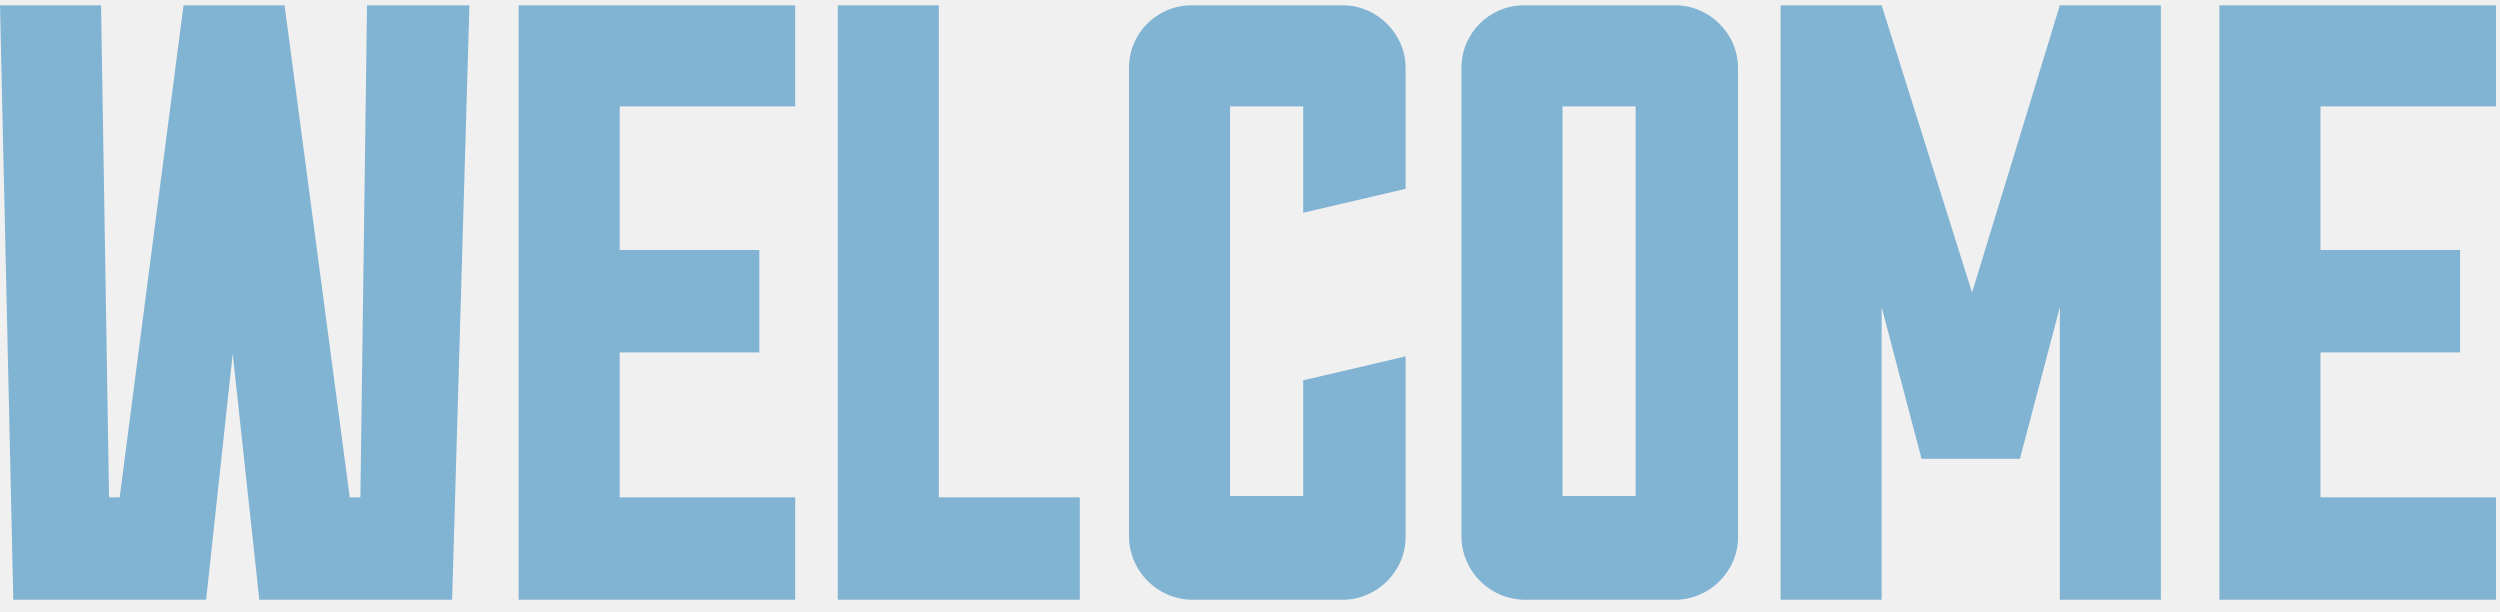
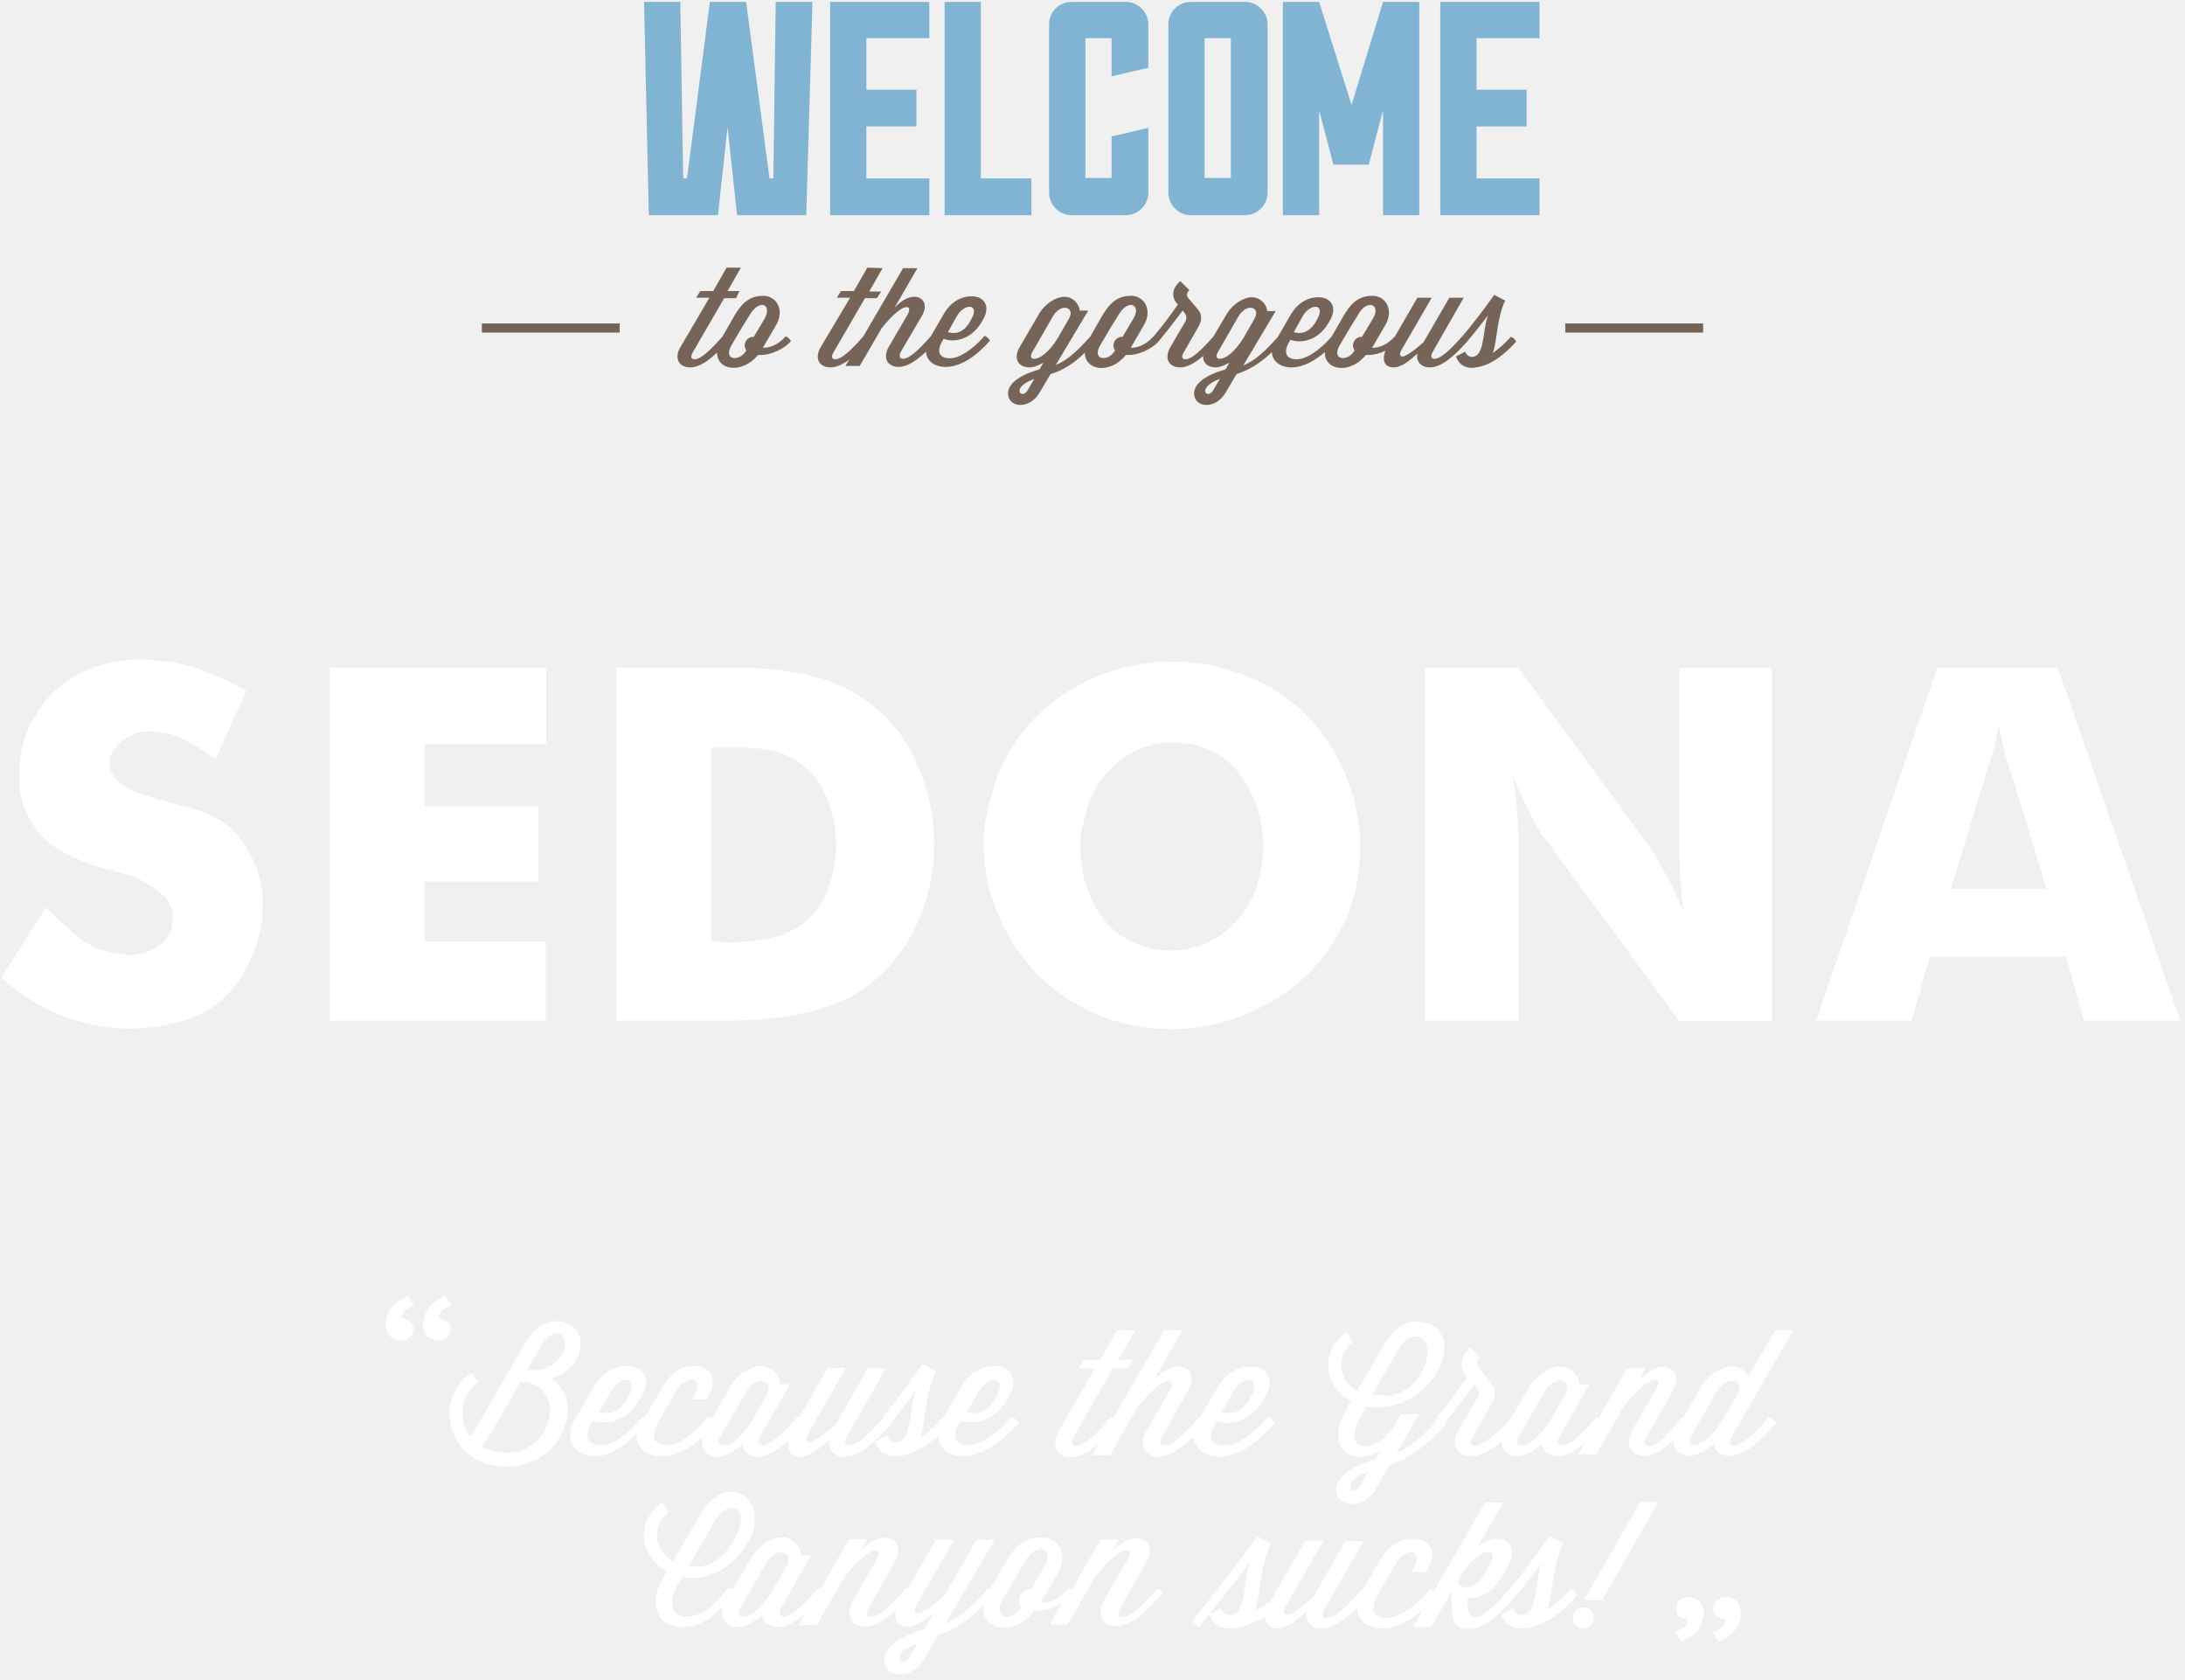
- <svg xmlns="http://www.w3.org/2000/svg" width="188" height="46" fill="none">
-   <path d="M187.7 37.4v7.7h-20.8V.4h20.8V8h-13.2v10.8H185v7.7h-10.5v10.9h13.2ZM154.9.4h7.6v44.7h-7.6v-22l-3 11.4h-7.4l-3-11.4v22h-7.6V.4h7.6l6.8 21.6L154.9.4ZM123 8h-5.5v29.3h5.5V8Zm3-7.6c2.5 0 4.7 2.1 4.7 4.7v35.3c0 2.6-2.2 4.7-4.7 4.7h-11.4a4.8 4.8 0 0 1-4.7-4.7V5.1c0-2.6 2.1-4.7 4.7-4.7H126ZM98 28.6l7.7-1.8v13.6c0 2.6-2.2 4.7-4.7 4.7H89.6a4.8 4.8 0 0 1-4.7-4.7V5.1c0-2.6 2.1-4.7 4.7-4.7H101c2.5 0 4.7 2.1 4.7 4.7v9.1L98 16V8h-5.5v29.3H98v-8.7Zm-16.8 8.8v7.7H63V.4h7.6v37h10.6Zm-21.4 0v7.7H39V.4h20.8V8H46.6v10.8h10.5v7.7H46.6v10.9h13.2ZM27.6.4h7.7L34 45.1H19.5l-2-18.5-2 18.5H1L0 .4h7.6l.6 37H9l4.8-37h7.6l4.9 37h.8l.5-37Z" fill="#81B3D3" />
+ <svg xmlns="http://www.w3.org/2000/svg" width="458" height="352" viewBox="0 0 458 352" fill="none">
+   <path d="M152.3 56.1L149.5 61H146.8L145.9 62.4H148.7L142.6 72.8C141.3 75 142.2 77 144.7 77C146.5 77 148.4 75.7 150.3 73.9C150.3 77.7 155.6 78.4 158.9 74.4H159.6C161.4 74.4 164.2 73.3 165.8 71.5C165.6 71.1 165.1 70.6 164.7 70.5L164.5 70.7C163.1 72.2 161.5 72.9 159.9 72.9L162.7 68.1C164.5 65 162.8 62 160 62C157.7 62 155.9 62.9 154.1 65.9L152.6 68.5L151.4 70.6L151.2 70.8C149 73.3 146.9 75.3 145.6 75.3C144.9 75.3 144.6 74.8 145.3 73.7L151.8 62.5H154.3L155 61H152.5L155.3 56.1H152.3ZM159.8 63.9C160.8 64 161.2 65.2 160.2 66.9L158 70.6H157.9C156.9 70.6 156.1 71.4 156.1 72.4C156.1 72.8 156.2 73.1 156.4 73.4V73.5C155 75.9 151.5 75.5 153.3 72.4L155.6 68.5L157.1 66.1C158 64.5 159.1 63.9 159.8 63.9ZM181.8 56.1L179 61H176.3L175.4 62.4H178.2L172 72.8C170.7 75 171.6 77 174.1 77C175.3 77 176.6 76.4 178 75.4L177.2 76.7H180.2L184.8 68.8C189.4 63 191.5 63.8 190.2 66L186.3 72.7C185 74.9 185.9 76.9 188.4 76.9C190.2 76.9 192.2 75.5 194.1 73.7C194.2 75.6 195.8 76.9 198.2 76.9C201.6 76.9 205 74.3 207.5 71.4C207.3 71 206.8 70.5 206.4 70.4L206.2 70.6C204 73.1 201.2 75.1 199.1 75.1C197.2 75.1 196.1 74 197.5 71.5L197.8 71C199.7 71.8 203.4 71.4 205.7 67.6L206.1 66.9C207.7 64.1 206.2 62.1 203.7 62.1C201.3 62.1 199.3 63.4 198 65.5L195.1 70.5L194.9 70.7C192.7 73.2 190.6 75.2 189.3 75.2C188.6 75.2 188.3 74.7 188.9 73.6L193.3 66.1C194.6 63.8 193.4 62.2 191.7 62.2C190.4 62.2 189 62.9 187.5 64.5L192.3 56.2H189.3L180.9 70.6L180.7 70.8C178.5 73.3 176.4 75.3 175.1 75.3C174.4 75.3 174.1 74.8 174.8 73.7L181.3 62.5H183.8L184.7 61.1H182.2L185 56.2L181.8 56.1ZM203.1 64.3C204.1 64.2 204.6 65.2 203.6 66.9L203.2 67.6C201.8 70 199.8 70 198.7 69.6L200.6 66.2C201.3 65 202.3 64.4 203.1 64.3ZM247.4 58.9C245.7 60.4 245.5 62.1 246.6 63.5L246.9 63.8C245.6 65.7 243.8 68.2 241.8 70.5L241.6 70.7C240.2 72.2 238.6 72.9 237 72.9L239.8 68.1C241.6 65 239.9 62 237.1 62C234.8 62 233 62.9 231.2 65.9L229.7 68.5L228.5 70.6L228.3 70.8C225.8 73.6 223.7 75.5 221.3 76.5L228.1 65.1H226.3C226.3 63.9 225 62.2 223.1 62.2C221.5 62.2 219.2 63.5 217.9 65.6L213.7 72.8C212.4 75 213.3 77 215.8 77C216.6 77 217.7 76.6 218.7 76L217.9 77.4C213.8 78.6 211.3 80.3 211.3 82.5C211.3 85.4 215.7 86 217.9 82.3L220.2 78.4C222.6 77.7 225 76.3 227.4 73.9C227.4 77.7 232.7 78.5 236 74.4H236.7C238.5 74.4 241.3 73.3 242.9 71.5C244.3 69.8 245.5 68.3 247.9 65.1L248.3 65.6C248.7 66.1 248.8 66.7 248.5 67.3L245.3 72.8C244 75 244.9 77 247.4 77C248.9 77 250.6 76 252.2 74.6C252.1 76 253.1 77 254.8 77C255.6 77 256.7 76.6 257.7 76L256.9 77.4C252.8 78.6 250.3 80.3 250.3 82.5C250.3 85.4 254.7 86 256.9 82.3L259.2 78.4C261.7 77.6 264.1 76.2 266.6 73.8C266.7 75.7 268.3 77 270.7 77C273.2 77 275.6 75.6 277.7 73.8C277.6 77.7 283 78.5 286.3 74.4H287C287.9 74.4 289.2 74.1 290.4 73.5C289.6 75.6 290.3 77 292.1 77C293.8 77 295.6 75.5 297.1 74.1C296.8 75.7 297.8 77 299.7 77C302.2 77 305.1 74.4 307.6 71.5C309.3 69.5 310.8 67.5 311.9 66.1C310.7 69.2 311.3 74.8 308.5 74.8C307.5 74.8 307.1 73.7 307.1 73.7L305.2 74.7C305.2 74.7 305.8 77.1 308.5 77.1C308.8 77.1 309.1 77.1 309.3 77H309.4C312.5 76.6 315.5 74.2 317.8 71.6C317.6 71.1 317.1 70.7 316.7 70.6L316.5 70.8C315.4 72 314.2 73.1 312.9 74C313.9 71.2 313.7 66.8 315.5 63L313.2 61.8C312 63.5 309.2 67.4 306.5 70.5L306.3 70.7C304.1 73.2 302 75.2 300.7 75.2C300 75.2 299.7 74.7 300.4 73.6L306.8 62.4H303.8L298.4 71.7C296.1 73.8 294.3 74.9 293.8 74.7C293 74.4 293.8 73.3 294.2 72.6L300.1 62.4H297.1L292.4 70.5L292.2 70.7C290.8 72.2 289.2 72.9 287.6 72.9L290.4 68.1C292.2 65 290.5 62 287.7 62C285.4 62 283.6 62.9 281.8 65.9L280.3 68.5L279.1 70.6L278.9 70.8C276.7 73.3 273.9 75.3 271.8 75.3C269.9 75.3 268.8 74.2 270.2 71.7L270.5 71.2C272.4 72 276.1 71.6 278.4 67.8L278.8 67.1C280.4 64.3 278.9 62.3 276.4 62.3C274 62.3 272 63.6 270.7 65.7L267.8 70.7L267.6 70.9C265.1 73.7 263 75.6 260.6 76.6L267.4 65.2H265.6C265.6 64 264.3 62.3 262.4 62.3C260.8 62.3 258.5 63.6 257.2 65.7L254.3 70.6L254.1 70.8C251.9 73.3 249.8 75.3 248.5 75.3C247.8 75.3 247.5 74.8 248.2 73.7L251.2 68.5C252.2 66.7 251.8 65.6 250.8 64.5L249.1 62.5C248.7 62 248.7 61.4 249.3 60.8L247.4 58.9ZM237.1 63.9C238.1 64 238.6 65.2 237.5 66.9L235.3 70.6H235.2C234.2 70.6 233.4 71.4 233.4 72.4C233.4 72.8 233.5 73.1 233.7 73.4V73.5C232.3 75.9 228.8 75.5 230.6 72.4L232.9 68.5L234.4 66.1C235.3 64.5 236.3 63.9 237.1 63.9ZM287.3 63.9C288.3 64 288.8 65.2 287.7 66.9L285.5 70.6H285.4C284.4 70.6 283.6 71.4 283.6 72.4C283.6 72.8 283.7 73.1 283.9 73.4V73.5C282.5 75.9 279 75.5 280.8 72.4L283.1 68.5L284.6 66.1C285.4 64.5 286.5 63.9 287.3 63.9ZM275.6 64.3C276.6 64.2 277.1 65.2 276.1 66.9L275.7 67.6C274.2 70 272.3 70 271.2 69.6L273.1 66.2C273.8 65 274.8 64.4 275.6 64.3ZM223.2 64.5C224.2 64.5 224.9 65.4 224 66.9L221.7 70.9C219.9 73.8 218 75.2 216.8 75.2C216.1 75.2 215.8 74.7 216.5 73.6L220.7 66.3C221.4 65.1 222.4 64.5 223.2 64.5ZM262.1 64.5C263.1 64.5 263.8 65.4 262.9 66.9L260.6 70.9C258.8 73.8 256.9 75.2 255.7 75.2C255 75.2 254.7 74.7 255.4 73.6L259.6 66.3C260.3 65.1 261.3 64.5 262.1 64.5ZM216.8 79.4L215.4 81.8C214.8 82.9 213.7 82.7 213.7 81.9C213.7 81.2 214.5 80.3 216.8 79.4ZM255.7 79.4L254.3 81.8C253.7 82.9 252.6 82.7 252.6 81.9C252.7 81.2 253.4 80.3 255.7 79.4ZM101 67.8H129.9V69.7H101V67.8ZM328.1 67.8H357V69.7H328.1V67.8Z" fill="#766458" />
+   <path d="M322.7 37.4V45.1H301.9V0.4H322.7V8H309.5V18.8H320V26.5H309.5V37.4H322.7ZM289.9 0.4H297.5V45.1H289.9V23.1L286.9 34.5H279.5L276.5 23.1V45.1H268.9V0.4H276.5L283.3 22L289.9 0.4ZM258 8H252.5V37.3H258V8ZM261 0.4C263.5 0.4 265.7 2.5 265.7 5.1V40.4C265.7 43 263.5 45.1 261 45.1H249.6C247 45.1 244.9 42.9 244.9 40.4V5.1C244.9 2.5 247 0.4 249.6 0.4H261ZM233 28.6L240.7 26.8V40.4C240.7 43 238.5 45.1 236 45.1H224.6C222 45.1 219.9 42.9 219.9 40.4V5.1C219.9 2.5 222 0.4 224.6 0.4H236C238.5 0.4 240.7 2.5 240.7 5.1V14.2L233 16V8H227.5V37.3H233V28.6ZM216.2 37.4V45.1H198V0.4H205.6V37.4H216.2ZM194.8 37.4V45.1H174V0.4H194.8V8H181.6V18.8H192.1V26.5H181.6V37.4H194.8ZM162.6 0.4H170.3L169 45.1H154.5L152.5 26.6L150.5 45.1H136L135 0.4H142.6L143.2 37.4H144L148.8 0.4H156.4L161.3 37.4H162.1L162.6 0.4Z" fill="#81B3D3" />
+   <path d="M380.7 213.9L406.1 139.9H431.3L457 213.9H436.8L433.1 200.5H404.5L400.7 213.9H380.7ZM416.4 161.8L408.9 186.3H429L421.5 161.8C421.1 160.6 420.7 159.4 420.3 158.2C420 156.9 419.7 155.7 419.5 154.4C419.3 153.9 419.2 153.5 419.2 153.1C419.1 152.6 419 152.2 419 151.8C418.9 152.2 418.8 152.6 418.7 153.1C418.6 153.5 418.5 153.9 418.5 154.4C418.4 154.6 418.4 154.7 418.4 154.9C418.4 155 418.4 155.1 418.3 155.2C418.1 156.3 417.8 157.5 417.5 158.6C417 159.6 416.7 160.7 416.4 161.8ZM298.7 213.9V139.9H318.2L346.1 177.9C346.8 179 347.5 180.2 348.1 181.4C348.8 182.6 349.5 183.8 350.1 185L351.5 188C352 189 352.4 190 352.9 190.9C352.8 190.1 352.7 189.3 352.6 188.5C352.5 187.7 352.4 186.9 352.4 186.1C352.2 184.5 352.1 182.9 352.1 181.3C352 179.6 352 178 352 176.3V140H371.4V214H352L323.9 175.8C323.1 174.9 322.4 173.8 321.7 172.5C321 171.2 320.3 169.8 319.7 168.4C319.3 167.4 318.8 166.5 318.3 165.5C317.9 164.6 317.6 163.6 317.1 162.7C317.5 165.1 317.8 167.5 318 170C318.2 172.5 318.3 175 318.3 177.4V213.9H298.7ZM210.7 159C214.3 152.4 219.2 147.4 225.6 143.9C232 140.4 238.6 138.7 245.5 138.7C246.4 138.7 247.4 138.7 248.3 138.8C249.3 138.9 250.3 139 251.2 139C254.1 139.4 256.9 140.1 259.7 141.1C262.6 142.1 265.3 143.4 267.8 145C273.3 148.6 277.6 153.3 280.6 159.3C283.6 165.2 285.1 171.3 285.1 177.8C285.1 178.6 285.1 179.4 285 180.2C285 181 284.9 181.7 284.8 182.5C284.6 184.2 284.3 185.8 283.9 187.4C283.5 189 283 190.5 282.4 192C279.1 199.5 274.1 205.4 267.2 209.5C260.3 213.6 253.1 215.7 245.5 215.7C245 215.7 244.4 215.7 243.9 215.6H242.4C239.7 215.4 237.1 214.9 234.5 214.2C231.9 213.5 229.4 212.5 227.1 211.3C220.6 207.9 215.5 203.1 211.8 196.8C208.1 190.5 206.2 183.9 206.2 177.1C206.2 176.1 206.2 175.1 206.3 174.1C206.4 173.1 206.5 172 206.8 171C207.2 169 207.7 166.9 208.4 165C208.8 162.8 209.7 160.9 210.7 159ZM263.5 185.6C263.7 184.8 263.9 184 264.1 183.2C264.3 182.3 264.5 181.5 264.6 180.6C264.7 180.1 264.7 179.5 264.7 179C264.8 178.5 264.8 178 264.8 177.5C264.8 177 264.8 176.6 264.7 176.1V174.7C264.3 171.4 263.3 168.2 261.7 165.1C260.1 162 257.8 159.6 255 157.9C254.2 157.5 253.5 157.2 252.7 156.9C251.9 156.6 251.2 156.3 250.4 156.1C249.6 155.9 248.9 155.8 248.1 155.8C247.3 155.6 246.6 155.6 245.8 155.6C241.9 155.6 238.2 156.8 234.9 159.3C231.6 161.8 229.2 165.1 227.9 169.2L227.7 169.7V170.2C227.5 170.9 227.3 171.7 227.1 172.4C226.9 173.1 226.8 173.8 226.6 174.6L226.4 176.2V178.6C226.4 178.8 226.4 179.1 226.5 179.4C226.7 183.5 228 187.4 230.2 191.1C232.5 194.7 235.7 197.1 239.7 198.3L241.1 198.8C241.6 198.9 242.1 199 242.6 199L244 199.2H245.4C249.5 199.2 253.2 198 256.4 195.6C259.7 193 262.1 189.7 263.5 185.6ZM181.4 207C177.8 209.5 173.8 211.2 169.6 212.1C165.4 213 161 213.6 156.7 213.8C155.5 213.9 154.2 213.9 153 213.9H129.2V139.9H154.3C155.5 139.9 156.7 139.9 157.9 140C162.1 140.2 166.2 140.8 170.2 141.7C174.3 142.6 178.1 144.4 181.5 146.8C185.8 149.8 189.2 153.8 191.6 158.8C194 163.8 195.4 168.9 195.7 174.1C195.8 174.6 195.8 175 195.8 175.5V178.4C195.6 183.9 194.3 189.2 191.9 194.3C189.5 199.4 185.9 203.7 181.4 207ZM149 197.3C149.2 197.3 149.5 197.3 149.7 197.4H150.5C150.8 197.4 151.1 197.4 151.3 197.5H154.4C155.3 197.4 156.1 197.3 156.8 197.3C158.8 197.1 160.8 196.8 162.7 196.3C164.6 195.8 166.4 194.9 167.9 193.9C170.4 192.1 172.2 189.7 173.4 186.7C174.6 183.6 175.3 180.4 175.3 177.1V176.2C175.3 175.9 175.3 175.6 175.2 175.3C175 172.4 174.3 169.5 173.1 166.8C171.9 164 170.2 161.8 168 160.2C166.4 158.9 164.5 158 162.5 157.5C160.5 157 158.5 156.8 156.5 156.7H149V197.3ZM69.1 213.9V139.9H114.5V156H88.9V169H112.9V184.8H88.9V197.3H114.4V213.9H69.1ZM9.7 190.1C9.8 190.2 9.8 190.3 9.8 190.3C9.9 190.3 10 190.3 10 190.4C12.1 192.7 14.5 194.9 17.1 196.9C19.7 198.8 22.8 199.9 26.2 200C26.3 200 26.4 200 26.4 200.1H26.7C26.8 200.1 26.9 200.1 26.9 200.2H28.2C28.6 200.1 28.9 200 29.2 200C30.4 199.8 31.6 199.3 32.7 198.6C33.9 197.9 34.8 197.1 35.4 196L35.6 195.5L35.8 195C36 194.5 36.1 194 36.1 193.5C36.2 193 36.2 192.6 36.2 192.2C36.2 190.1 35.3 188.4 33.4 187C31.7 185.6 29.7 184.4 27.6 183.6C26.8 183.3 26 183.1 25.2 182.9C24.5 182.7 23.7 182.5 23 182.3H22.8C22.7 182.2 22.6 182.2 22.6 182.2C18.8 181.3 15.2 179.8 11.9 177.8C8.6 175.7 6.3 172.7 5 168.9C4.8 168.1 4.5 167.3 4.3 166.5C4.1 165.6 4 164.7 4 163.8C4 163.7 4 163.4 4 163.2V160.4C4.1 159.8 4.2 159.2 4.3 158.5C4.5 156.9 4.9 155.4 5.5 153.9C6 152.4 6.7 151 7.6 149.7C10.1 145.6 13.3 142.7 17.1 140.9C21 139.1 25.2 138.2 29.4 138.2C30.4 138.2 31.4 138.3 32.4 138.4C33.5 138.5 34.6 138.6 35.7 138.7C38.5 139.2 41.3 140 43.9 141C46.7 142.1 49.2 143.4 51.6 144.8L45.2 159.1C43.1 157.6 40.9 156.2 38.6 155C36.3 153.8 33.8 153.3 31.1 153.3H30.2C28.4 153.5 26.8 154.3 25.2 155.7C23.7 157 22.9 158.4 22.9 160V160.7C23 160.9 23.1 161.2 23.2 161.4C23.4 161.9 23.6 162.4 24 162.9C24.4 163.4 24.8 163.8 25.3 164.2C26.2 164.9 27.4 165.6 29 166.2C30.6 166.7 32.3 167.3 34.1 167.8C35.6 168.2 37 168.6 38.4 169C39.8 169.3 41 169.6 41.9 169.9C46.2 171.4 49.5 174 51.7 177.7C53.9 181.3 55 185.1 55.1 189.1V189.7C55.1 190.2 55.1 190.6 55 191.1V192.4C54.5 196.4 53.2 200.3 51.1 203.9C49 207.5 46.2 210.3 42.6 212.3C41.3 212.9 39.9 213.5 38.5 213.9C37.1 214.3 35.7 214.6 34.3 214.9C33.2 215.1 32 215.3 30.8 215.4C29.7 215.6 28.6 215.6 27.4 215.6H26C21.4 215.4 16.8 214.4 12.3 212.6C7.8 210.7 3.8 208.1 0.3 204.9L9.7 190.1ZM351.3 337.2C351.3 336.9 351.4 336.6 351.5 336.3C351.6 336 351.8 335.7 352 335.5C352.2 335.3 352.5 335.1 352.8 334.9C353.1 334.8 353.5 334.7 353.9 334.7C354.4 334.7 354.8 334.8 355.2 335C355.6 335.2 356 335.4 356.3 335.7C356.5 336 356.7 336.3 356.9 336.7C357 337.1 357.1 337.5 357.1 338C357.1 338.9 356.9 339.6 356.6 340.4C356.3 341.1 355.9 341.8 355.3 342.3C355 342.6 354.8 342.8 354.5 343C354.2 343.2 353.9 343.4 353.6 343.5C353.3 343.6 353.1 343.8 352.9 343.9C352.8 344 352.7 344 352.5 344.1L351.1 342.1C351.3 342 351.6 341.9 351.9 341.7C352.2 341.6 352.5 341.4 352.8 341.2C353.1 341 353.3 340.7 353.5 340.4C353.7 340.1 353.8 339.8 353.8 339.4C353.2 339.4 352.6 339.2 352.1 338.8C351.5 338.5 351.3 338 351.3 337.2ZM359.1 337.2C359.1 336.9 359.2 336.6 359.3 336.3C359.4 336 359.6 335.7 359.8 335.5C360 335.3 360.3 335.1 360.6 334.9C360.9 334.8 361.3 334.7 361.7 334.7C362.2 334.7 362.6 334.8 363 335C363.4 335.2 363.8 335.4 364.1 335.7C364.3 336 364.5 336.3 364.7 336.7C364.8 337.1 364.9 337.5 364.9 338C364.9 338.8 364.8 339.6 364.4 340.4C364.1 341.1 363.7 341.8 363.1 342.3C362.8 342.6 362.6 342.8 362.3 343C362 343.2 361.7 343.4 361.4 343.5C361.1 343.6 360.9 343.8 360.7 343.9C360.6 344 360.5 344 360.3 344.1L359 342.1C359.2 342 359.5 341.9 359.8 341.7C360.1 341.6 360.4 341.4 360.7 341.2C361 341 361.2 340.7 361.4 340.4C361.6 340.1 361.7 339.8 361.7 339.4C361.1 339.4 360.5 339.2 360 338.8C359.3 338.5 359.1 338 359.1 337.2ZM94.5 278.5C94.5 278.8 94.4 279.1 94.3 279.4C94.2 279.7 94 280 93.8 280.2C93.3 280.7 92.6 281 91.9 281C91.5 281 91 280.9 90.6 280.7C90.2 280.5 89.8 280.3 89.5 280C89.2 279.7 89 279.3 88.9 279C88.8 278.6 88.7 278.2 88.7 277.7C88.7 276.8 88.9 276.1 89.2 275.3C89.5 274.6 89.9 273.9 90.5 273.4C90.8 273.1 91 272.9 91.3 272.7C91.6 272.5 91.9 272.3 92.2 272.2C92.5 272.1 92.7 271.9 92.9 271.8C93.1 271.7 93.2 271.7 93.3 271.6L94.6 273.6C94.3 273.7 94 273.8 93.8 274C93.5 274.1 93.2 274.3 92.9 274.5C92.6 274.7 92.4 275 92.2 275.3C92 275.6 91.9 275.9 91.9 276.3C92.6 276.3 93.1 276.5 93.6 276.9C94.3 277.3 94.5 277.8 94.5 278.5ZM86.7 278.5C86.7 279.1 86.5 279.7 86 280.2C85.8 280.4 85.5 280.6 85.2 280.8C84.9 280.9 84.5 281 84.1 281C83.7 281 83.2 280.9 82.8 280.7C82.4 280.5 82 280.3 81.7 280C81.4 279.7 81.2 279.3 81.1 279C81 278.6 80.9 278.2 80.9 277.7C80.9 276.8 81.1 276.1 81.4 275.3C81.7 274.6 82.1 273.9 82.7 273.4C82.9 273.2 83.2 272.9 83.5 272.7C83.8 272.5 84.1 272.3 84.4 272.2C84.7 272.1 84.9 271.9 85.1 271.8C85.3 271.7 85.4 271.7 85.5 271.6L86.8 273.6C86.6 273.7 86.3 273.8 86 274C85.7 274.1 85.4 274.3 85.1 274.5C84.8 274.7 84.6 275 84.4 275.3C84.2 275.6 84.1 275.9 84.1 276.3C84.8 276.3 85.3 276.5 85.8 276.9C86.4 277.3 86.7 277.8 86.7 278.5ZM332 335.4H335.8L347.6 314.8H343.8L332 335.4ZM331.9 336.9C330.7 336.9 329.7 337.9 329.7 339.1C329.7 340.3 330.6 341.3 331.9 341.3C333.1 341.3 334.1 340.4 334.1 339.1C334.1 337.8 333.1 336.9 331.9 336.9ZM305.5 331.4L306.6 329.5C311 323.4 313.9 325.1 312.6 327.4L310.8 330.5C309.7 332.4 306.3 333.8 305.5 331.4ZM330.6 334.3C330.4 333.7 329.7 333.1 329.2 333L328.9 333.3C327.6 334.9 326 336.2 324.4 337.4C325.6 333.8 325.3 328.3 327.7 323.4L324.9 321.9C323.3 324 319.9 329 316.5 333L316.2 333.3C313.5 336.5 310.8 339 309.2 339C308.4 339 307.6 338.2 307.6 336.5V334.9C310.3 335.2 313.1 333.5 314.8 330.4L315.8 328.7C319.3 322.7 313.6 320.7 309.7 324.2L315.1 314.9H311.3L300.5 333.6C300.3 333.4 300.1 333.3 299.8 333.1L299.5 333.4C296.8 336.6 293.3 339.1 290.6 339.1C288.3 339.1 286.9 337.6 288.6 334.6L292.5 327.8C294.7 324.1 298.5 324.7 296.3 328.6L295.8 329.5H298.9L299.4 328.6C301.4 325.1 299.5 322.5 296.4 322.5C293.3 322.5 290.9 324.1 289.3 326.9L285.6 333.3C285.5 333.3 285.4 333.2 285.4 333.2L285.1 333.5C282.4 336.7 279.7 339.2 278.1 339.2C277.3 339.2 276.8 338.6 277.7 337.1L285.8 323H282L275.3 334.7C272.4 337.3 270.2 338.8 269.5 338.4C268.6 338 269.5 336.6 270 335.8L277.4 322.9H273.6L266.3 335.6C265.5 336.3 263.9 337 263.1 337.5C264.3 333.9 264 328.4 266.4 323.5L263.6 322C262 324.1 253.3 335.7 249.9 339.7C250.2 340.2 250.8 340.6 251.3 341C253.4 338.5 260.6 329.3 262 327.5C260.5 331.4 261.3 338.5 257.7 338.5C256.4 338.5 255.9 337.1 255.9 337.1L253.5 338.3C253.5 338.3 254.2 341.3 257.6 341.3C258 341.3 258.3 341.3 258.7 341.2H258.8C260.7 340.9 263.4 340.1 265.2 338.8C265.2 340.3 266.1 341.3 267.7 341.3C269.8 341.3 272.1 339.4 273.9 337.7C273.5 339.7 274.7 341.3 277.1 341.3C279.4 341.3 282.1 339.4 284.5 336.9C284.5 339.4 286.5 341.3 289.6 341.3C292.7 341.3 295.7 339.6 298.3 337.3L296.2 341H300L304.3 333.5V336.5C304.3 339.7 304.9 341.4 308 341.4C311.1 341.4 314.7 338.1 317.8 334.4C319.9 331.9 321.8 329.3 323.2 327.5C321.7 331.4 322.5 338.5 318.9 338.5C317.6 338.5 317.1 337.1 317.1 337.1L314.7 338.3C314.7 338.3 315.4 341.3 318.8 341.3C319.2 341.3 319.5 341.3 319.9 341.2H320C324 340.7 327.8 337.6 330.6 334.3ZM216 333.2H215.8C214.6 333.2 213.6 334.2 213.6 335.5C213.6 336 213.7 336.4 214 336.8V336.9C212.2 339.9 207.9 339.4 210.1 335.4L213 330.4L214.8 327.3C217.5 322.8 221.1 324.6 218.8 328.5L216 333.2ZM190.6 347.4C189.8 348.8 188.5 348.6 188.5 347.6C188.5 346.6 189.4 345.5 192.3 344.4L190.6 347.4ZM161.8 333.6C159.5 337.2 157.3 338.9 155.7 338.9C154.9 338.9 154.4 338.3 155.3 336.8L160.6 327.6C162.6 324.1 166.7 325 164.8 328.4L161.8 333.6ZM149.8 318.9C150.9 317 152.2 316.1 153.2 316.1C154.6 316.1 155.3 317 155.3 318.4C155.3 321.9 150.9 329.2 145.1 328.3H144.3L149.8 318.9ZM242.6 333L242.3 333.3C239.6 336.5 236.9 339 235.3 339C234.5 339 234 338.4 234.9 336.9L240.3 327.3C241.9 324.4 240.4 322.4 238.3 322.4C236.7 322.4 235 323.3 233.1 325.2L234.5 322.7H230.7L224.6 333.2C224.4 333.1 224.3 333 224.1 332.9L223.8 333.2C222.1 335.1 220 336 218.1 336L221.7 329.9C224 325.9 221.9 322.2 218.3 322.2C215.4 322.2 213.1 323.4 211 327.1L209.1 330.3L207.5 333.1C207.4 333 207.3 333 207.2 332.9L206.9 333.2C203.8 336.8 201.1 339.1 198.1 340.4L208.5 322.7H204.7L198 334.3C195.1 337 192.8 338.5 192.1 338.2C191.2 337.8 192.1 336.4 192.6 335.6L200 322.7H196.2L190.2 333.1C190.1 333 190 333 189.9 332.9L189.6 333.2C186.9 336.4 184.2 338.9 182.6 338.9C181.8 338.9 181.3 338.3 182.2 336.8L187.6 327.2C189.2 324.3 187.7 322.3 185.6 322.3C184 322.3 182.3 323.2 180.4 325.1L181.8 322.6H178L172 333C171.9 332.9 171.8 332.9 171.6 332.8L171.3 333.1C168.6 336.3 165.9 338.8 164.3 338.8C163.5 338.8 163 338.2 163.9 336.7L170 326H167.9C168 324.4 166.4 322.2 163.9 322.2C161.9 322.2 159 323.8 157.4 326.6L153.5 333.3C153.2 333.1 152.9 332.9 152.7 332.8L152.4 333.1C149.7 336.3 147.6 338.8 143.8 338.8C141.2 338.8 139.7 336.2 141.9 332.4L143 330.5C143.7 330.6 144.4 330.7 145.1 330.7C149.1 330.7 153.7 328.6 156.7 323.4C157.8 321.5 158.2 319.8 158.2 318.3C158.2 314.9 156 312.7 153.2 312.7C151.1 312.7 148.7 314.2 147 317.1L141.1 327.2C138.9 326 137.7 323.9 137.7 321.8C137.7 320.1 138.5 318.3 140.1 317L138.9 314.8C136.2 316.7 135 319.3 135 321.8C135 324.8 136.7 327.7 139.8 329.3L138.7 331.3C136 335.9 137.6 341 142.9 341C147.1 341 149 339.1 151.6 336.6C150.8 339 152 341 154.6 341C156.1 341 158 340 159.8 338.5C160 340 161.1 341 163.1 341C164.9 341 166.9 339.9 168.8 338.2L167.4 340.6H171.2L177 330.5C182.8 323.3 185.4 324.2 183.7 327L178.8 335.5C177.2 338.3 178.3 340.9 181.4 340.9C183.4 340.9 185.7 339.5 187.8 337.5C187.3 339.6 188.3 340.9 190.2 340.9C192 340.9 194.1 339.4 195.8 337.9L193.7 341.5C188.6 343 185.4 345.1 185.4 348C185.4 351.6 191 352.4 193.7 347.7L196.6 342.7C199.8 341.7 202.9 339.7 206.1 336.5C205.6 341.8 212.6 343 216.8 337.6H217.6C219 337.6 220.8 337.1 222.5 336.1L220 340.5H223.8L229.6 330.4C235.4 323.2 238 324.1 236.3 326.9L231.4 335.4C229.8 338.2 230.9 340.8 234 340.8C237.1 340.8 240.7 337.5 243.8 333.8C243.7 333.8 243.1 333.2 242.6 333ZM361.2 297.4C358.9 301.1 356.6 302.9 355 302.9C354.2 302.9 353.7 302.3 354.6 300.8L359.9 291.6C361.9 288.1 366 289 364.1 292.4L361.2 297.4ZM325 297.6C322.7 301.2 320.5 302.9 318.9 302.9C318.1 302.9 317.6 302.3 318.5 300.8L323.8 291.6C325.8 288.1 329.9 289 328 292.4L325 297.6ZM285.1 311.4C284.3 312.8 283 312.6 283 311.6C283 310.6 283.9 309.5 286.8 308.4L285.1 311.4ZM293.1 282.9C294.2 281 295.5 280.1 296.5 280.1C302.5 280.1 298 294.5 288.4 292.3H287.6L293.1 282.9ZM370.8 297L370.5 297.3C367.8 300.5 365.1 303 363.5 303C362.7 303 362.2 302.4 363.1 300.9L375.9 278.8H372.1L366.5 288.4C365.8 287.3 364.6 286.4 363 286.4C361 286.4 358.1 288 356.5 290.8L352.8 297.2C352.7 297.2 352.6 297.1 352.6 297.1L352.3 297.4C349.6 300.6 347.3 303.1 345.6 303.1C344.8 303.1 344.3 302.5 345.2 301L350.7 291.4C352.3 288.5 350.8 286.5 348.7 286.5C347.1 286.5 345.4 287.4 343.5 289.3L344.9 286.8H341.1L335.1 297.2C335 297.1 334.9 297.1 334.7 297L334.4 297.3C331.7 300.5 329 303 327.4 303C326.6 303 326.1 302.4 327 300.9L333.1 290.2H331C331.1 288.6 329.5 286.4 327 286.4C325 286.4 322.1 288 320.5 290.8L316.8 297.1L316.6 297.3C313.9 300.5 310.8 303 309.2 303C308.4 303 307.9 302.4 308.8 300.9L312.6 294.3C313.9 292 313.3 290.7 312.1 289.2L310 286.7C309.5 286 309.5 285.2 310.2 284.5L308.2 282.4C306.1 284.3 305.9 286.5 307.2 288.2L307.5 288.6C305.8 291 303.6 294.2 301.1 297.1C301.2 297.2 301.3 297.3 301.4 297.4C298.3 301 295.6 303.3 292.7 304.6L297.5 296.4H293.7L293.3 297.1C291.3 300.6 289 303.1 286.1 303.1C283.5 303.1 283.1 300.5 285.3 296.7L286.4 294.8C287.1 294.9 287.8 295 288.5 295C301.9 295 308.4 277 296.6 277C294.5 277 292.1 278.5 290.4 281.4L284.5 291.5C282.3 290.3 281.1 288.2 281.1 286.1C281.1 284.4 281.9 282.6 283.5 281.3L282.3 279.1C279.6 281 278.4 283.6 278.4 286.1C278.4 289.1 280.1 292 283.2 293.6L282.1 295.6C279.4 300.2 279.9 305.3 285.3 305.3C286.9 305.3 288.2 304.8 289.4 304.1L288.4 305.8C283.3 307.4 280.1 309.4 280.1 312.3C280.1 315.9 285.7 316.7 288.4 312L291.3 307C295.2 305.8 299.1 303.1 303.2 298.3C303.1 298.2 303.1 298.1 303 297.9C304.7 295.9 306.1 294 309 290.2L309.5 290.8C310 291.4 310.2 292.2 309.7 292.9L305.7 299.8C304.1 302.6 305.2 305.2 308.3 305.2C310.2 305.2 312.6 304 314.7 302.2C314.7 303.9 315.8 305.2 318 305.2C319.5 305.2 321.4 304.2 323.2 302.7C323.4 304.2 324.5 305.2 326.5 305.2C328.3 305.2 330.3 304.1 332.2 302.4L330.8 304.8H334.6L340.4 294.7C346.2 287.5 348.8 288.4 347.1 291.2L342.2 299.7C340.6 302.5 341.7 305.1 344.8 305.1C346.8 305.1 348.6 303.7 350.8 301.8C350.6 303.7 351.8 305.1 354.1 305.1C355.6 305.1 357.5 304.1 359.3 302.6C359.5 304.1 360.6 305.1 362.6 305.1C365.7 305.1 369.3 301.8 372.4 298.1C371.9 297.8 371.3 297.2 370.8 297ZM258.5 291.7C260.7 288 264.5 288.6 262.3 292.5L261.8 293.4C260 296.5 257.5 296.4 256.1 295.9L258.5 291.7ZM255.5 305.3C259.8 305.3 264 302 267.2 298.3C266.9 297.8 266.3 297.2 265.8 297L265.5 297.3C262.8 300.5 259.3 303 256.6 303C254.3 303 252.9 301.5 254.6 298.5L255 297.8C257.4 298.8 262 298.3 264.8 293.4L265.3 292.5C267.3 289 265.4 286.4 262.3 286.4C259.3 286.4 256.8 288 255.2 290.8L251.5 297.1C251.5 297.1 251.4 297.1 251.4 297L251.1 297.3C248.4 300.5 245.7 303 244.1 303C243.3 303 242.8 302.4 243.7 300.9L249.1 291.3C250.7 288.4 249.2 286.4 247.1 286.4C245.5 286.4 243.7 287.3 241.8 289.3L247.8 278.8H244L233.3 297.3C233.2 297.2 233 297.1 232.9 297L232.6 297.3C229.9 300.5 227.2 303 225.6 303C224.8 303 224.3 302.4 225.2 300.9L233.3 286.8H236.4L237.5 285H234.4L238 278.8H234.2L230.6 285H227.2L226.1 286.8H229.5L221.9 300C220.3 302.8 221.4 305.4 224.5 305.4C226.4 305.4 228.4 304.2 230.4 302.4L228.9 305H232.7L238.4 295C244.2 287.7 246.8 288.6 245.2 291.4L240.3 299.9C238.7 302.7 239.8 305.3 242.9 305.3C245.2 305.3 247.7 303.5 250.2 301.1C250.4 303.5 252.4 305.3 255.5 305.3ZM128 291.7C130.2 288 134 288.6 131.8 292.5L131.3 293.4C129.5 296.5 127 296.4 125.6 295.9L128 291.7ZM151.1 300.9L156.4 291.7C158.4 288.2 162.5 289.1 160.6 292.5L157.7 297.7C155.4 301.3 153.2 303 151.6 303C150.7 302.9 150.2 302.4 151.1 300.9ZM205.1 291.7C207.3 288 211.1 288.6 208.9 292.5L208.4 293.4C206.6 296.5 204.2 296.4 202.7 295.9L205.1 291.7ZM147.3 301.2C146.7 303.4 147.9 305.3 150.4 305.3C151.9 305.3 153.8 304.3 155.6 302.8C155.8 304.3 156.9 305.3 158.9 305.3C160.9 305.3 163.1 303.9 165.3 302C164.9 304 165.8 305.3 167.7 305.3C169.8 305.3 172.1 303.4 173.9 301.7C173.5 303.7 174.7 305.3 177.1 305.3C180.2 305.3 183.8 302 186.9 298.3C186.9 298.3 186.8 298.2 186.8 298.1C188.9 295.7 190.7 293.1 192 291.3C190.5 295.2 191.3 302.3 187.7 302.3C186.4 302.3 185.9 300.9 185.9 300.9L183.5 302.1C183.5 302.1 184.2 305.2 187.6 305.2C188 305.2 188.3 305.2 188.7 305.1H188.8C191.6 304.7 194.3 303 196.7 300.9C196.8 303.4 198.7 305.2 201.8 305.2C206.1 305.2 210.3 301.9 213.5 298.2C213.2 297.7 212.6 297.1 212.1 296.9L211.8 297.2C209.1 300.4 205.6 302.9 202.9 302.9C200.6 302.9 199.2 301.4 200.9 298.4L201.3 297.7C203.7 298.7 208.3 298.2 211.1 293.3L211.6 292.4C213.6 288.9 211.7 286.3 208.6 286.3C205.5 286.3 203.1 287.9 201.5 290.7L197.8 297H197.7L197.4 297.3C196.1 298.9 194.5 300.2 192.9 301.4C194.1 297.8 193.8 292.3 196.2 287.4L193.4 285.9C191.8 288 188.4 293 185 297L185.1 297.1L185 297.3C182.3 300.5 179.6 303 178 303C177.2 303 176.7 302.4 177.6 300.9L185.7 286.8H181.9L175.2 298.5C172.3 301.1 170.1 302.6 169.4 302.2C168.5 301.8 169.4 300.4 169.9 299.6L177.3 286.7H173.5L167.5 297.1C167.4 297 167.3 297 167.2 296.9L166.9 297.2C164.2 300.4 161.5 302.9 159.9 302.9C159.1 302.9 158.6 302.3 159.5 300.8L165.6 290.1H163.5C163.6 288.5 162 286.3 159.5 286.3C157.5 286.3 154.6 287.9 153 290.7L149.2 297.3C149 297.2 148.8 297 148.6 296.9L148.3 297.2C145.6 300.4 142.4 302.9 139.8 302.9C137.5 302.9 136.1 301.4 137.8 298.4L141.7 291.6C143.9 287.9 147.7 288.5 145.5 292.4L145 293.3H148.1L148.6 292.4C150.6 288.9 148.7 286.3 145.6 286.3C142.5 286.3 140.5 287.9 138.9 290.7L135.1 297.1C135 297 134.9 297 134.8 296.9L134.5 297.2C131.8 300.4 128.6 302.9 125.9 302.9C123.6 302.9 122.2 301.4 123.9 298.4L124.3 297.7C126.7 298.7 131.3 298.2 134.1 293.3L134.6 292.4C136.6 288.9 134.7 286.3 131.6 286.3C128.5 286.3 126.1 287.9 124.5 290.7L120.5 297.5C118.1 301.5 120.2 305.2 124.6 305.2C127.9 305.2 130.6 303.2 133.4 300.6C133.3 303.2 135.3 305.2 138.5 305.2C141.9 305.3 144.6 303.5 147.3 301.2ZM110.4 287.2L113.5 282C116.3 277.2 119.8 280 117.9 283.6C116.4 286.3 114.3 287.2 110.4 287.2ZM106.3 304.5C104 304.5 102.3 304 100.9 303.2C101.6 302.4 102.2 301.5 102.8 300.5L109.2 289.5L110.2 289.6C119 291.4 115.5 304.5 106.3 304.5ZM115.7 289C123.3 286.4 123.9 276.9 116.4 276.9C114.3 276.9 111.9 278.4 110.2 281.3L100 298.9C99.6 299.7 99.1 300.4 98.5 301C95.9 297.4 96.6 292 100.3 289.7L98.8 287.8C90.9 292.8 93.2 307.4 106.4 307.4C117.7 307.4 122.9 293.8 115.7 289Z" fill="white" />
</svg>
